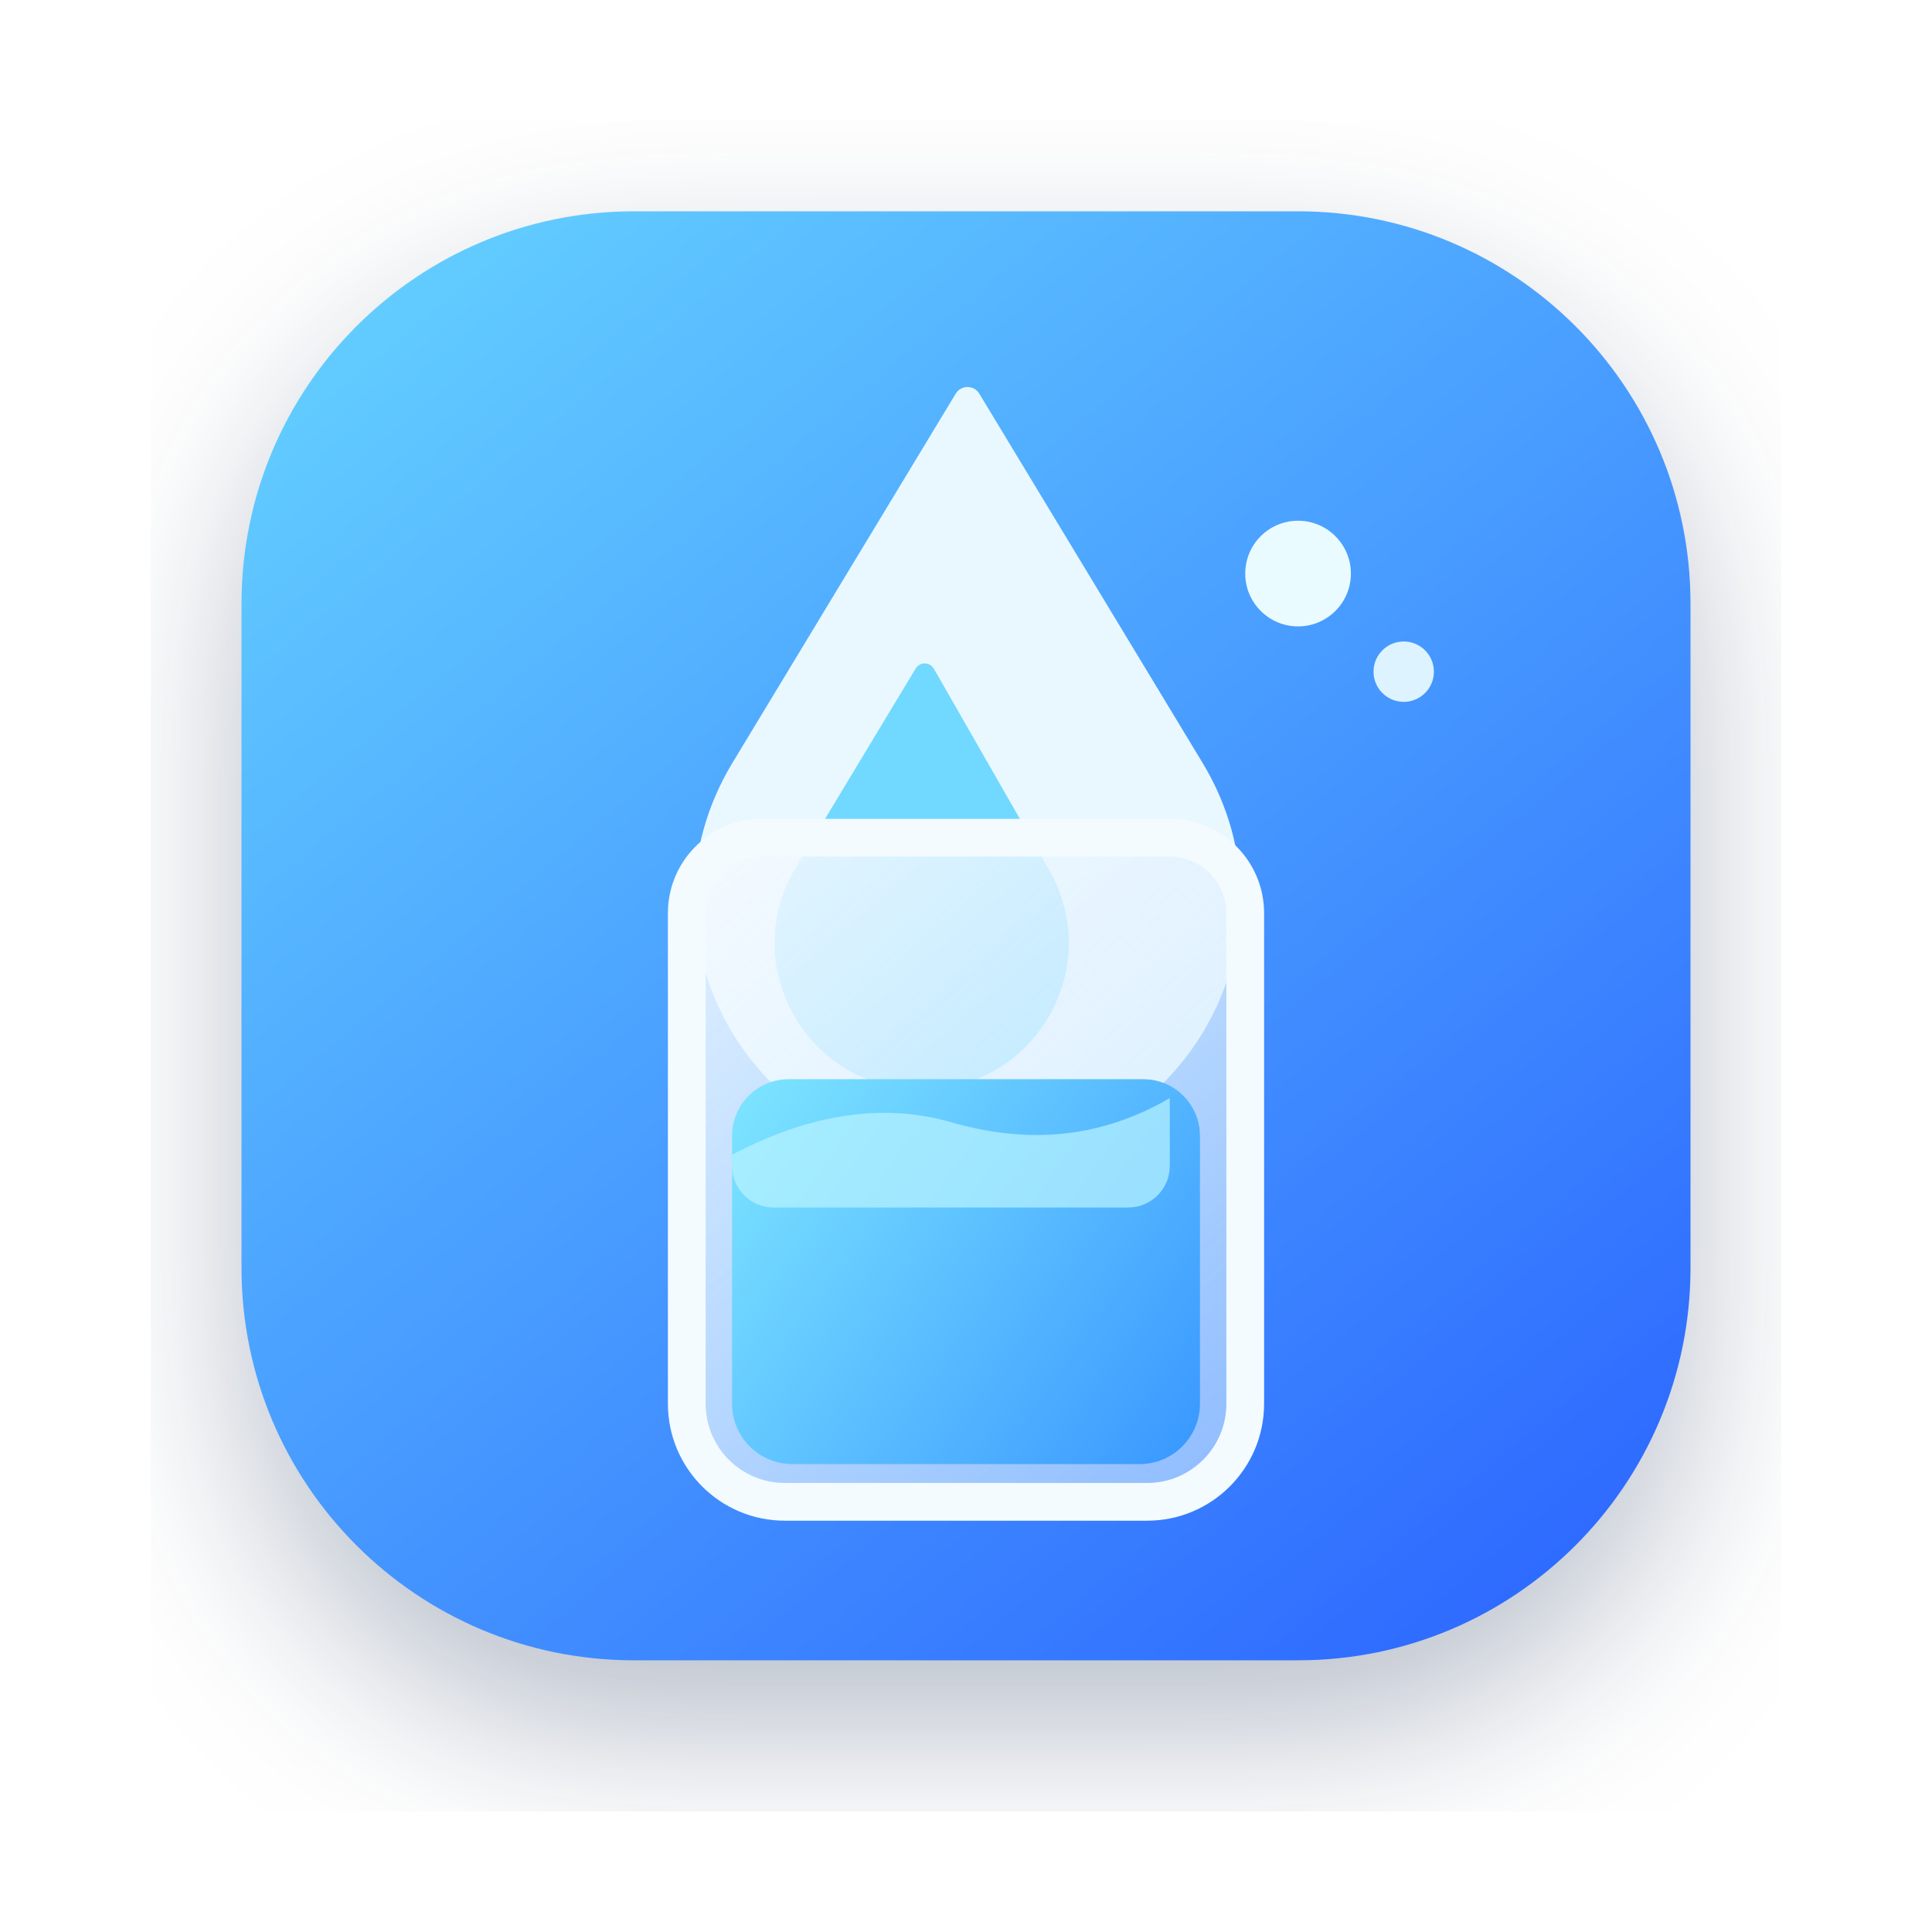
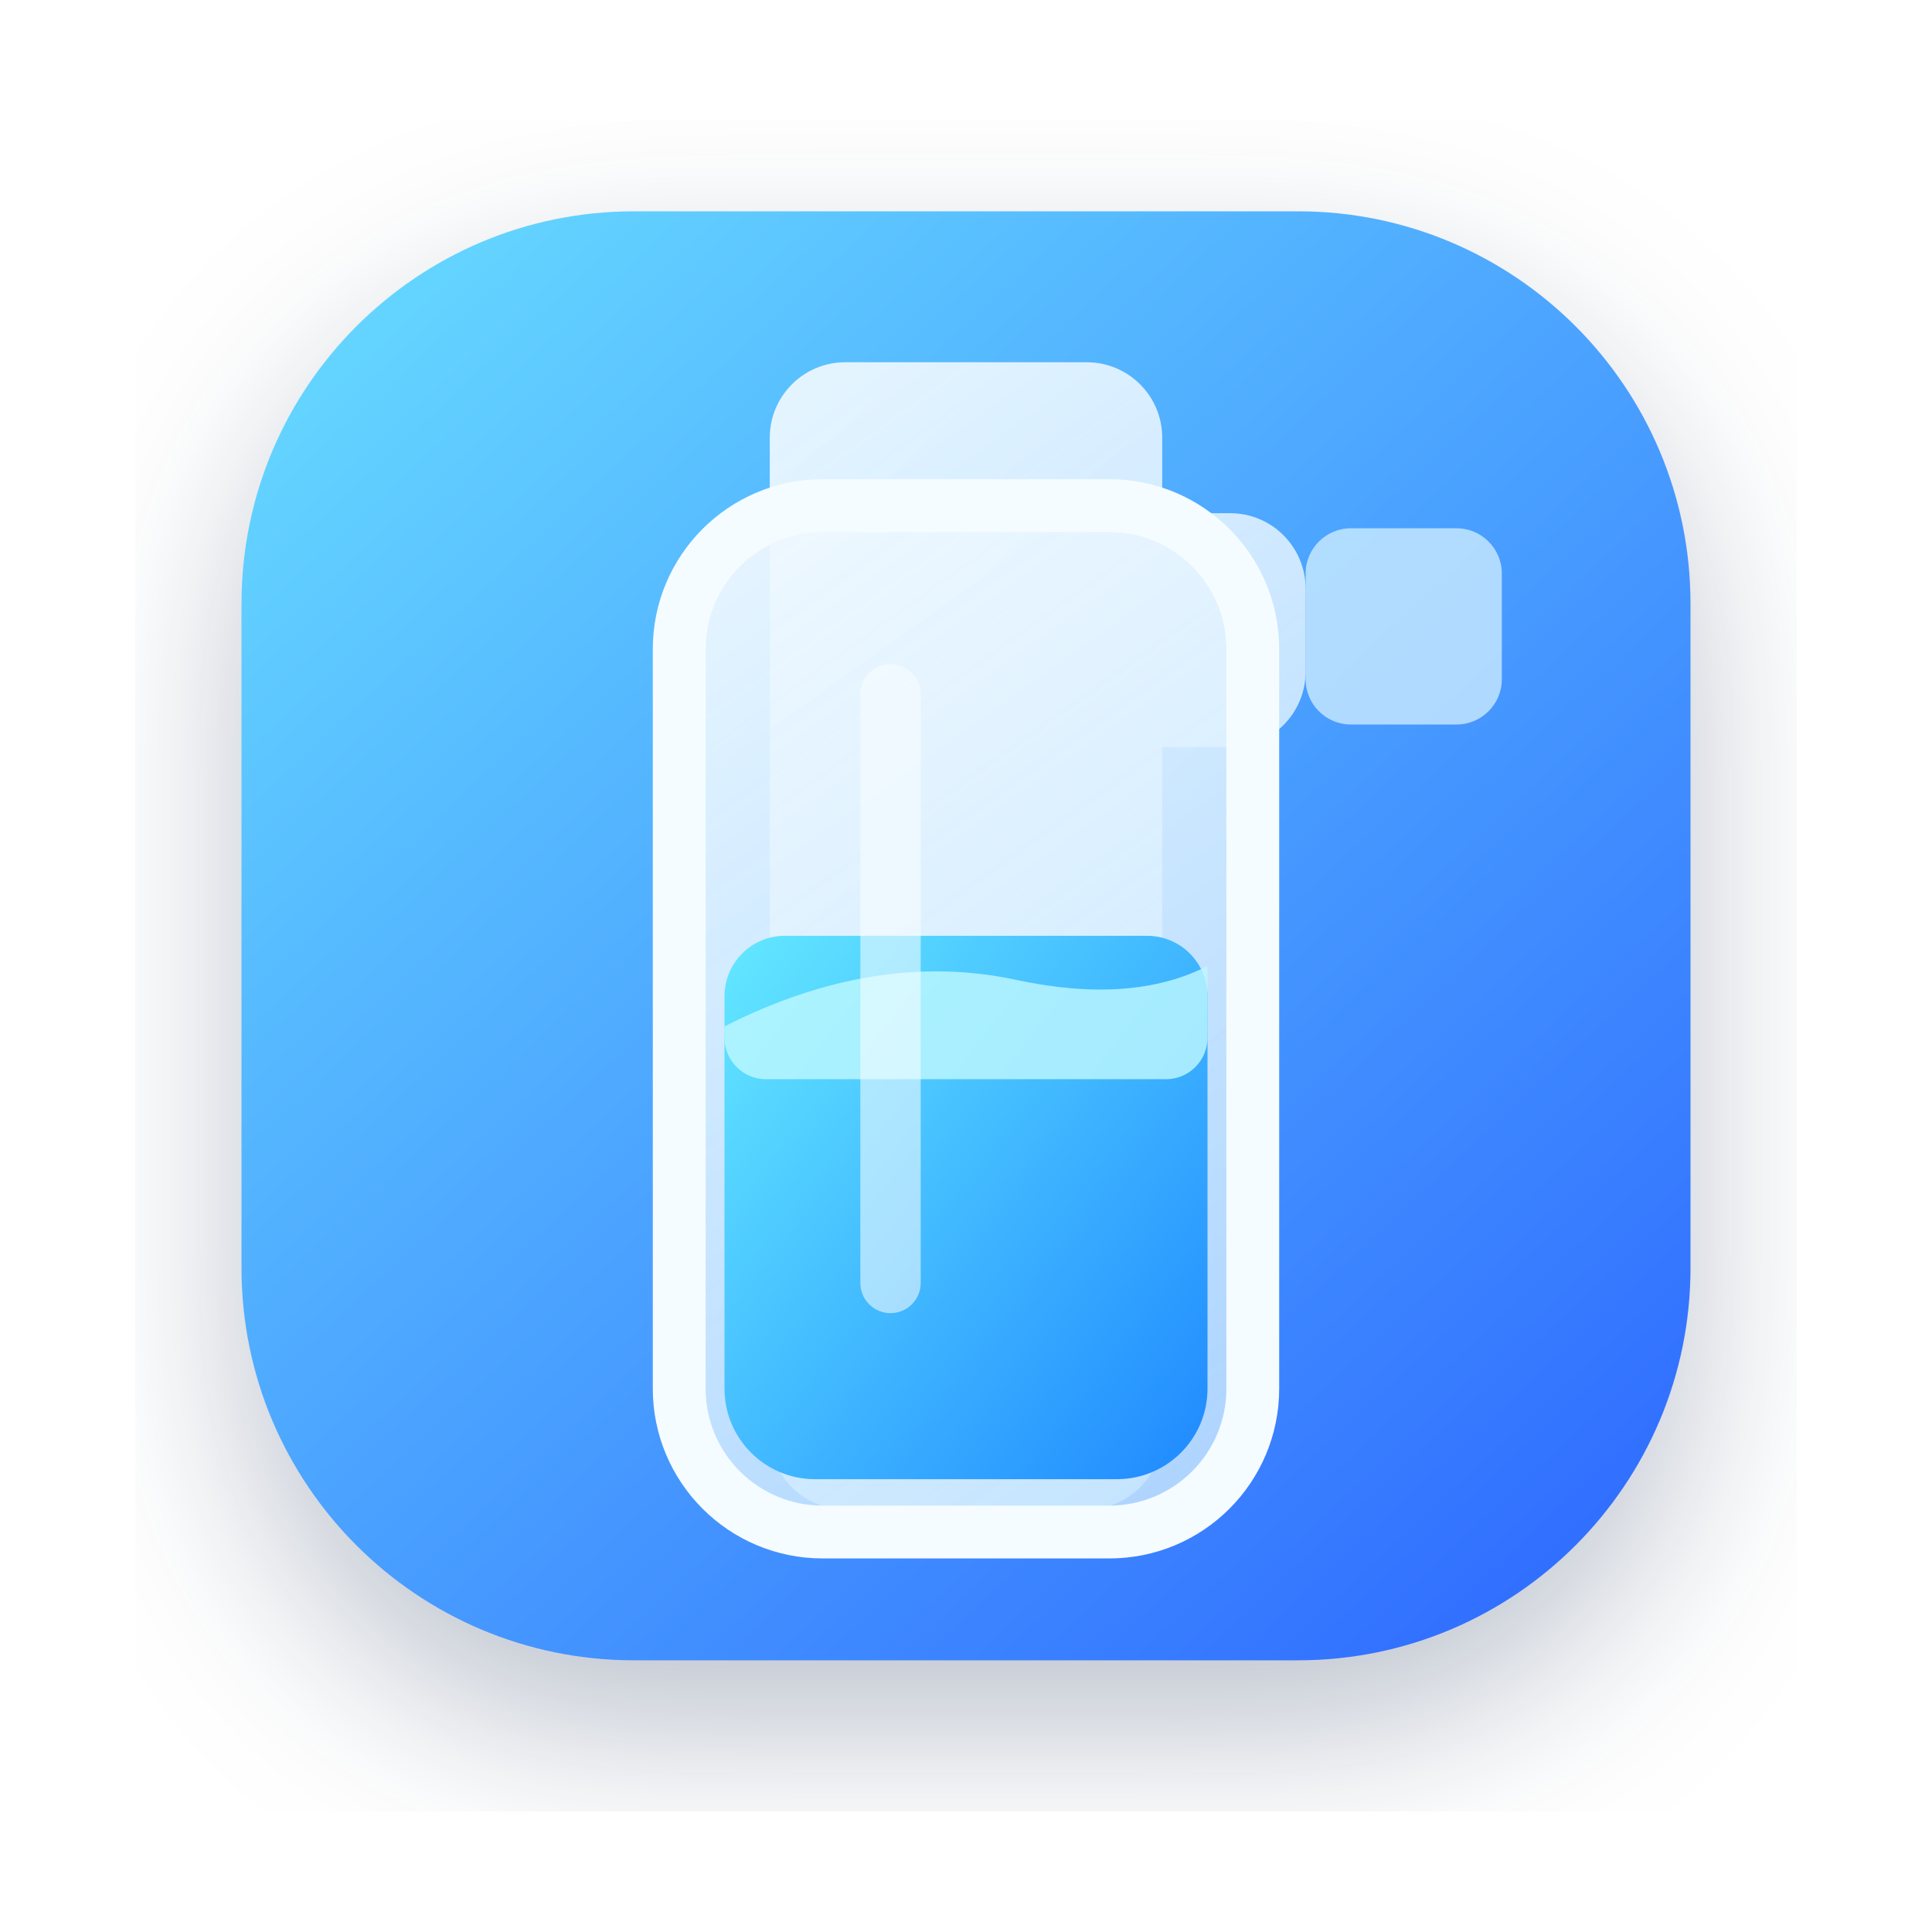
<svg xmlns="http://www.w3.org/2000/svg" width="256" height="256" viewBox="0 0 256 256" fill="none">
  <defs>
-     <linearGradient id="bg" x1="40" y1="24" x2="210" y2="228" gradientUnits="userSpaceOnUse">
-       <stop stop-color="#66D4FF" />
-       <stop offset="1" stop-color="#2A63FF" />
+     <linearGradient id="bg" x1="28" y1="22" x2="222" y2="230" gradientUnits="userSpaceOnUse">
+       <stop stop-color="#6AE1FF" />
+       <stop offset="1" stop-color="#2B63FF" />
    </linearGradient>
-     <linearGradient id="glass" x1="86" y1="112" x2="172" y2="212" gradientUnits="userSpaceOnUse">
-       <stop stop-color="#F7FBFF" stop-opacity="0.9" />
-       <stop offset="1" stop-color="#C5E5FF" stop-opacity="0.55" />
+     <linearGradient id="glass" x1="76" y1="58" x2="180" y2="204" gradientUnits="userSpaceOnUse">
+       <stop stop-color="#F5FBFF" stop-opacity="0.96" />
+       <stop offset="1" stop-color="#C6E7FF" stop-opacity="0.78" />
    </linearGradient>
-     <linearGradient id="water" x1="93" y1="150" x2="167" y2="203" gradientUnits="userSpaceOnUse">
-       <stop stop-color="#7DE5FF" />
-       <stop offset="1" stop-color="#2E8BFF" />
+     <linearGradient id="water" x1="84" y1="126" x2="176" y2="198" gradientUnits="userSpaceOnUse">
+       <stop stop-color="#69F0FF" />
+       <stop offset="1" stop-color="#157BFF" />
    </linearGradient>
-     <filter id="shadow" x="20" y="16" width="216" height="224" filterUnits="userSpaceOnUse" color-interpolation-filters="sRGB">
+     <filter id="shadow" x="18" y="16" width="220" height="224" filterUnits="userSpaceOnUse" color-interpolation-filters="sRGB">
      <feFlood flood-opacity="0" result="BackgroundImageFix" />
      <feColorMatrix in="SourceAlpha" type="matrix" values="0 0 0 0 0 0 0 0 0 0 0 0 0 0 0 0 0 0 127 0" result="hardAlpha" />
      <feOffset dy="10" />
      <feGaussianBlur stdDeviation="12" />
-       <feColorMatrix type="matrix" values="0 0 0 0 0.024 0 0 0 0 0.118 0 0 0 0 0.278 0 0 0 0.28 0" />
+       <feColorMatrix type="matrix" values="0 0 0 0 0.024 0 0 0 0 0.118 0 0 0 0 0.278 0 0 0 0.26 0" />
      <feBlend mode="normal" in2="BackgroundImageFix" result="effect1_dropShadow_1_1" />
      <feBlend mode="normal" in="SourceGraphic" in2="effect1_dropShadow_1_1" result="shape" />
    </filter>
  </defs>
  <g filter="url(#shadow)">
    <rect x="32" y="28" width="192" height="192" rx="52" fill="url(#bg)" />
-     <path d="M126.636 52.167C127.348 50.989 129.052 50.989 129.764 52.167L159.341 101.07C173.318 124.189 156.669 153.5 129.764 153.5H126.636C99.731 153.5 83.082 124.189 97.059 101.07L126.636 52.167Z" fill="#E9F8FF" />
-     <path d="M121.311 88.613C121.85 87.672 123.207 87.672 123.746 88.613L139.021 115.283C146.457 128.264 137.078 144.375 122.129 144.375C107.18 144.375 97.801 128.264 105.237 115.283L121.311 88.613Z" fill="#71D8FF" />
-     <path d="M91 121C91 115.477 95.477 111 101 111H155C160.523 111 165 115.477 165 121V186C165 193.18 159.18 199 152 199H104C96.82 199 91 193.18 91 186V121Z" fill="url(#glass)" stroke="#F3FBFF" stroke-width="5" />
-     <path d="M97 150.5C97 146.358 100.358 143 104.5 143H151.5C155.642 143 159 146.358 159 150.5V186C159 190.418 155.418 194 151 194H105C100.582 194 97 190.418 97 186V150.5Z" fill="url(#water)" />
-     <path d="M97 153C107.386 147.557 117.063 146.124 126.031 148.701C135.784 151.503 145.441 151.075 155 145.5V154.5C155 157.538 152.538 160 149.5 160H102.5C99.462 160 97 157.538 97 154.5V153Z" fill="#B8F3FF" fill-opacity="0.72" />
-     <circle cx="172" cy="76" r="7" fill="#EAFBFF" />
-     <circle cx="186" cy="89" r="4" fill="#EAFBFF" fill-opacity="0.92" />
+     <path d="M102 58C102 52.477 106.477 48 112 48H144C149.523 48 154 52.477 154 58V68H163C168.523 68 173 72.477 173 78V89C173 94.523 168.523 99 163 99H154V190C154 195.523 149.523 200 144 200H112C106.477 200 102 195.523 102 190V58Z" fill="url(#glass)" fill-opacity="0.96" />
+     <path d="M90 86C90 75.507 98.507 67 109 67H147C157.493 67 166 75.507 166 86V184C166 194.493 157.493 203 147 203H109C98.507 203 90 194.493 90 184V86Z" fill="url(#glass)" stroke="#F5FCFF" stroke-width="7" />
+     <path d="M96 132C96 127.582 99.582 124 104 124H152C156.418 124 160 127.582 160 132V184C160 190.627 154.627 196 148 196H108C101.373 196 96 190.627 96 184V132Z" fill="url(#water)" />
+     <path d="M96 136C109.36 129.232 122.24 127.177 134.64 129.836C144.847 132.026 153.3 131.414 160 128V137.5C160 140.538 157.538 143 154.5 143H101.5C98.462 143 96 140.538 96 137.5V136Z" fill="#BDF7FF" fill-opacity="0.82" />
+     <path d="M118 88C120.209 88 122 89.791 122 92V170C122 172.209 120.209 174 118 174C115.791 174 114 172.209 114 170V92C114 89.791 115.791 88 118 88Z" fill="#F8FDFF" fill-opacity="0.56" />
+     <path d="M173 76C173 72.686 175.686 70 179 70H193C196.314 70 199 72.686 199 76V90C199 93.314 196.314 96 193 96H179C175.686 96 173 93.314 173 90V76Z" fill="#DDF6FF" fill-opacity="0.7" />
  </g>
</svg>
